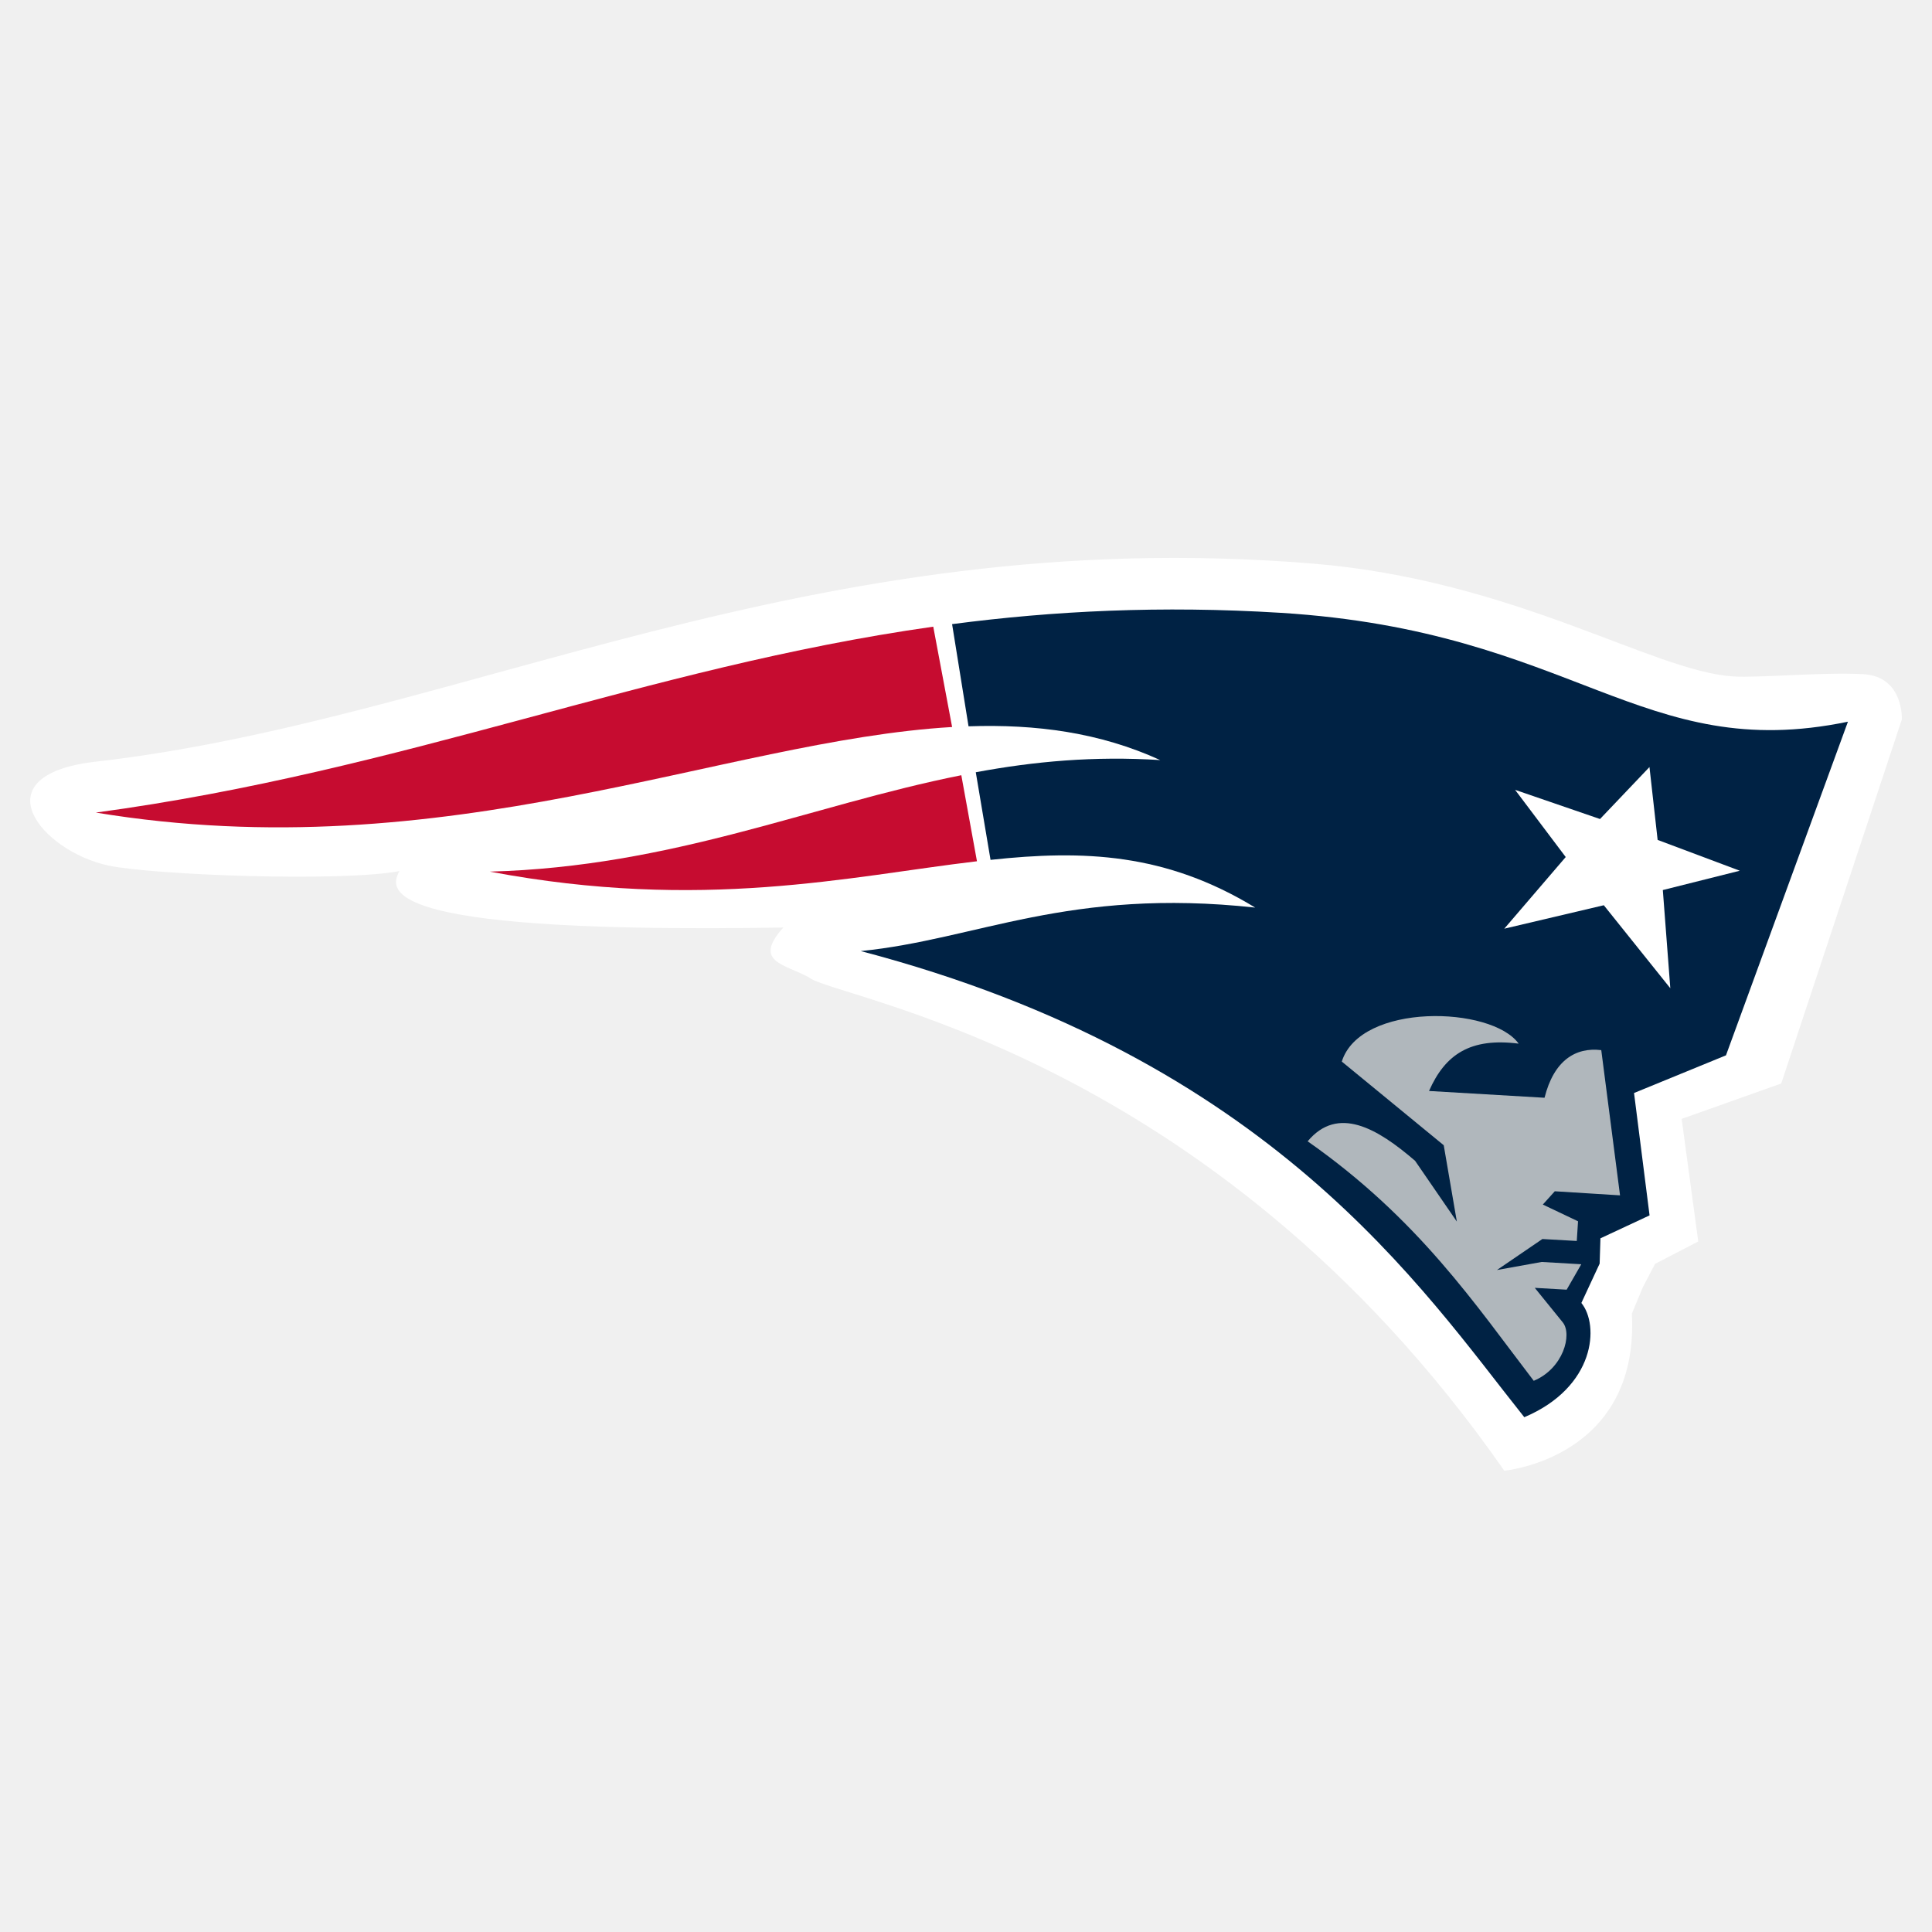
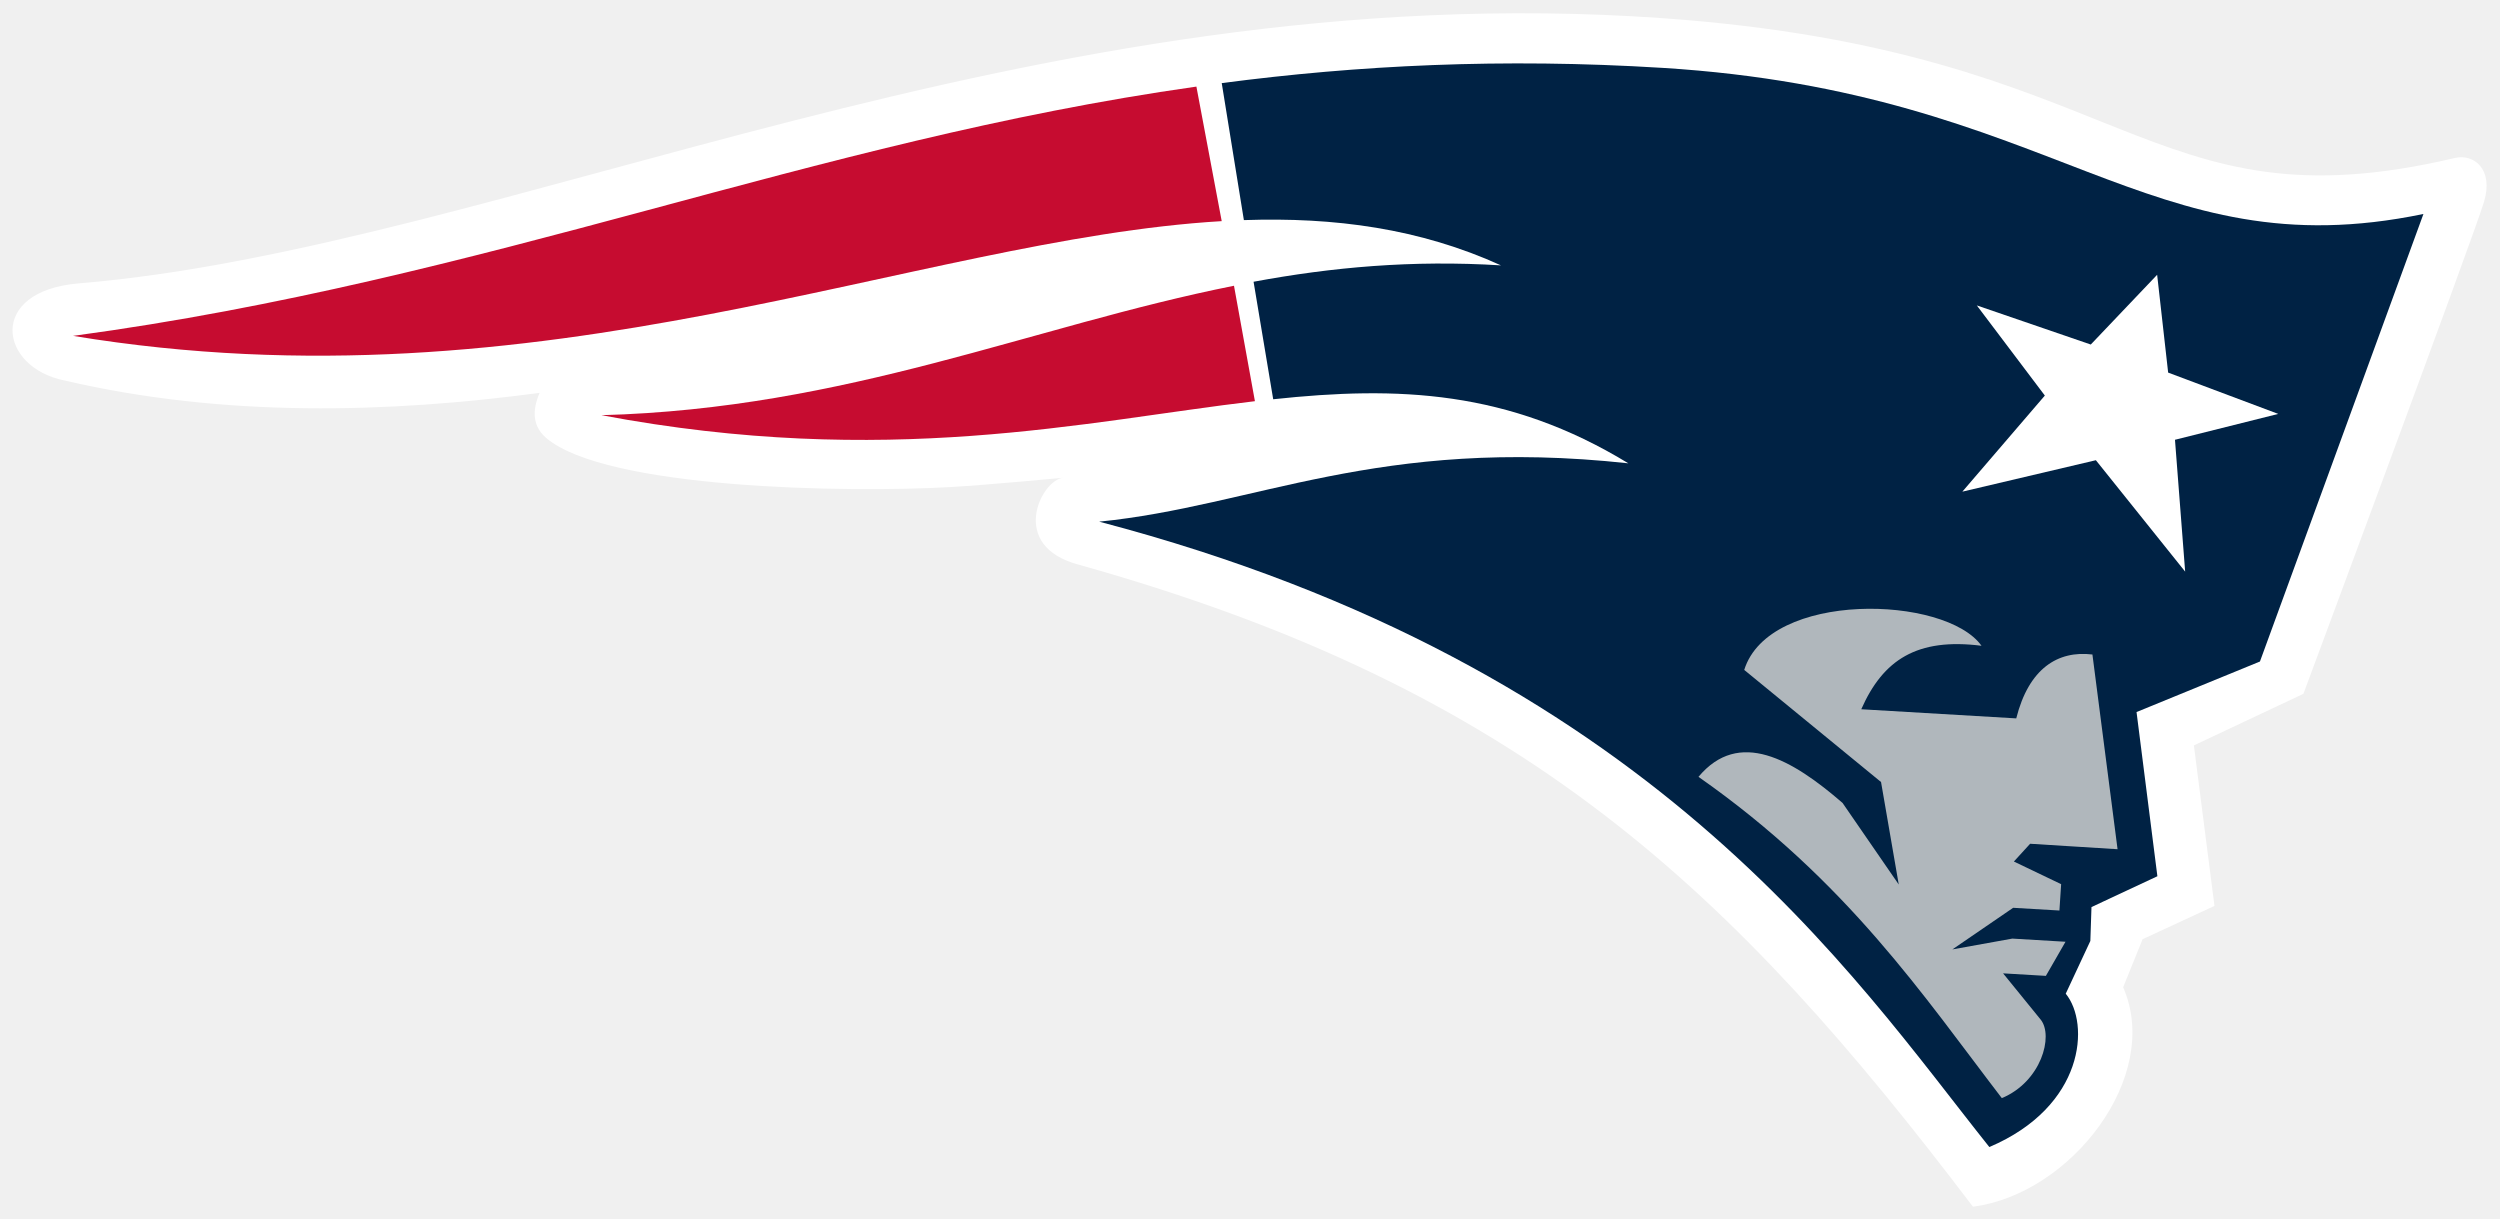
- <svg xmlns="http://www.w3.org/2000/svg" version="1.1" id="Layer_1" x="0px" y="0px" viewBox="0 0 800 800" style="enable-background:new 0 0 800 800;" xml:space="preserve">
-   <style type="text/css">
- 	.st0{fill:#FFFFFF;}
- 	.st1{fill:#C60C30;}
- 	.st2{fill:#002244;}
- 	.st3{fill:#B0B7BC;}
- </style>
-   <g>
-     <path class="st0" d="M622.89,608.98c0,0,56.03-5.04,52.83-65.05l4.58-10.99l5.04-9.62l17.87-9.24l-6.87-50.77l41.23-14.66   l49.93-150.71c0,0,0.92-17.87-16.03-18.78c-16.95-0.92-43.39,1.65-54.05,0.92c-33.48-2.31-90.35-39.88-174.07-46.73   c-209.14-17.09-351.91,64.72-503.64,82.03c-48.57,5.54-22.71,37.07,5.23,43.03c18.37,3.91,96.2,6.87,120.48,2.29   c-5.73,9.85-1.6,26,158.96,23.36c-12.83,14.2,0.46,15.12,10.54,20.61C344.52,413.38,501.18,434.45,622.89,608.98z" />
+ <svg xmlns="http://www.w3.org/2000/svg" height="94.075" viewBox="0 0 193.091 94.075" width="193.09">
+   <g transform="matrix(1.25 0 0 -1.25 -286.64 543.05)">
    <g>
-       <path class="st0" d="M394.25,301.04c-95.1,5.61-209.25,59.39-354.56,35.43c128.78-17.4,226.97-60.01,346.75-76.98L394.25,301.04    L394.25,301.04z" />
-       <path class="st0" d="M410.16,356.05c38.49-4.16,72.51-2.85,109.58,19.76c-77.33-8.39-115.15,13.2-163.32,18.01    c170.23,44.69,232.55,140.12,274.76,193.02c29.54-12.51,31.11-38.19,23.63-47.31l7.57-16.29l0.33-10.48l20.34-9.5l-6.43-50.67    l38.07-15.6l50.5-138.15c-85.52,17.73-113.2-37.54-234.83-45.08c-49.6-3.07-94.24-0.8-136.12,4.68l6.81,42.31    c28.02-0.96,54.36,2.57,79.37,13.98c-27.49-1.74-52.22,0.56-76.37,5.04L410.16,356.05L410.16,356.05z" />
-       <path class="st0" d="M404.54,356.63c-52.65,6.21-113.72,20.89-201.72,4.29c75.9-2.04,132.68-27.45,195.24-39.92L404.54,356.63    L404.54,356.63z" />
-       <path class="st1" d="M394.25,301.04c-95.1,5.61-209.25,59.39-354.56,35.43c128.78-17.4,226.97-60.01,346.75-76.98L394.25,301.04    L394.25,301.04z" />
-       <path class="st2" d="M410.16,356.05c38.49-4.16,72.51-2.85,109.58,19.76c-77.33-8.39-115.15,13.2-163.32,18.01    c170.23,44.69,232.55,140.12,274.76,193.02c29.54-12.51,31.11-38.19,23.63-47.31l7.57-16.29l0.33-10.48l20.34-9.5l-6.43-50.67    l38.07-15.6l50.5-138.15c-85.52,17.73-113.2-37.54-234.83-45.08c-49.6-3.07-94.24-0.8-136.12,4.68l6.81,42.31    c28.02-0.96,54.36,2.57,79.37,13.98c-27.49-1.74-52.22,0.56-76.37,5.04L410.16,356.05L410.16,356.05z" />
-       <path class="st1" d="M404.54,356.63c-52.65,6.21-113.72,20.89-201.72,4.29c75.9-2.04,132.68-27.45,195.24-39.92L404.54,356.63    L404.54,356.63z" />
-       <path class="st3" d="M541.47,472.59c46.02,32.23,69.65,67.92,93.62,99.17c12.2-5.07,16.06-19.2,12.01-24.2l-11.58-14.29l13.2,0.76    l6.05-10.53l-16.39-0.95l-18.53,3.34l18.82-12.84l14.24,0.81l0.52-8.15l-14.58-6.93l4.96-5.5l27.01,1.69l-7.77-60.13    c-10.67-1.31-19.63,4.3-23.49,19.72l-47.83-2.81c6.72-15.26,17.2-22.13,37.11-19.6c-11.2-15.63-65.56-17.07-73.23,7.42    l42.21,34.65l5.43,31.61l-17.29-25.16C570.29,467.16,553.95,457.66,541.47,472.59L541.47,472.59z" />
-       <path class="st0" d="M683.01,317.62l3.38,30.17l34.02,12.76l-31.87,8l3.1,40.66l-27.54-34.37l-41.21,9.71l25.44-29.67    l-20.96-27.82l35.16,12.08L683.01,317.62L683.01,317.62z" />
+       <path d="m381 424.68c-19.236-4.543-20.077 6.598-49.007 8.64-38.941 2.75-71.664-14.216-97.815-16.39-5.681-0.472-4.944-5.201-0.862-6.003 9.856-2.3 20.027-2.008 29.336-0.76-0.313-0.75-0.627-1.906 0.413-2.792 3.687-3.134 18.508-3.402 25.014-3.028 2.209 0.126 6.925 0.572 6.925 0.572-1.345-0.128-3.446-4.226 0.997-5.38 27.462-7.689 40.383-20.105 55.216-39.659 6.027 0.77 11.703 8.023 9.283 13.559l1.202 2.971 4.44 2.056-1.272 9.917 6.768 3.188s10.541 28.329 11.158 30.392c0.617 2.063-0.66 2.985-1.797 2.716" fill="#fff" />
+       <path d="m307.98 409.77c7.718 0.829 14.526 0.566 21.946-3.958-15.476 1.679-23.053-2.644-32.699-3.605 34.077-8.942 46.554-28.051 55.004-38.641 5.907 2.51 6.226 7.642 4.721 9.474l1.521 3.26 0.07 2.094 4.072 1.904-1.288 10.145 7.625 3.123 10.102 27.653c-17.116-3.551-22.661 7.517-47.013 9.027-9.919 0.616-18.853 0.16-27.239-0.941l1.368-8.465c5.605 0.193 10.88-0.519 15.887-2.797-5.504 0.341-10.456-0.115-15.288-1.012l1.213-7.262" fill="#024" />
+       <path d="m92.408 6.688c-29.967 4.245-54.536 14.904-86.764 19.254 36.362 5.995 64.919-7.456 88.719-8.862l-1.955-10.392zm2.903 15.382c-15.648 3.124-29.863 9.482-48.856 9.998 22.034 4.153 37.308 0.47 50.473-1.082l-1.617-8.916z" transform="matrix(.8 0 0 -.8 229.31 434.44)" fill="#c60c30" />
+       <path d="m334.26 386.44c9.211-6.45 13.942-13.597 18.742-19.852 2.441 1.015 3.208 3.848 2.404 4.849l-2.325 2.861 2.644-0.156 1.213 2.108-3.287 0.195-3.703-0.668 3.755 2.571 2.859-0.168 0.106 1.628-2.92 1.399 1.004 1.098 5.402-0.337-1.553 12.031c-2.135 0.26-3.931-0.859-4.707-3.947l-9.576 0.564c1.347 3.055 3.446 4.429 7.43 3.922-2.235 3.13-13.124 3.42-14.662-1.491l8.454-6.928 1.094-6.332-3.473 5.041c-3.123 2.704-6.403 4.599-8.901 1.613" fill="#b0b7bc" />
+       <path d="m362.6 417.46 0.68-6.042 6.802-2.553-6.38-1.598 0.629-8.147-5.517 6.884-8.25-1.943 5.097 5.938-4.204 5.57 7.042-2.417 4.1 4.309" fill="#fff" />
    </g>
  </g>
</svg>
